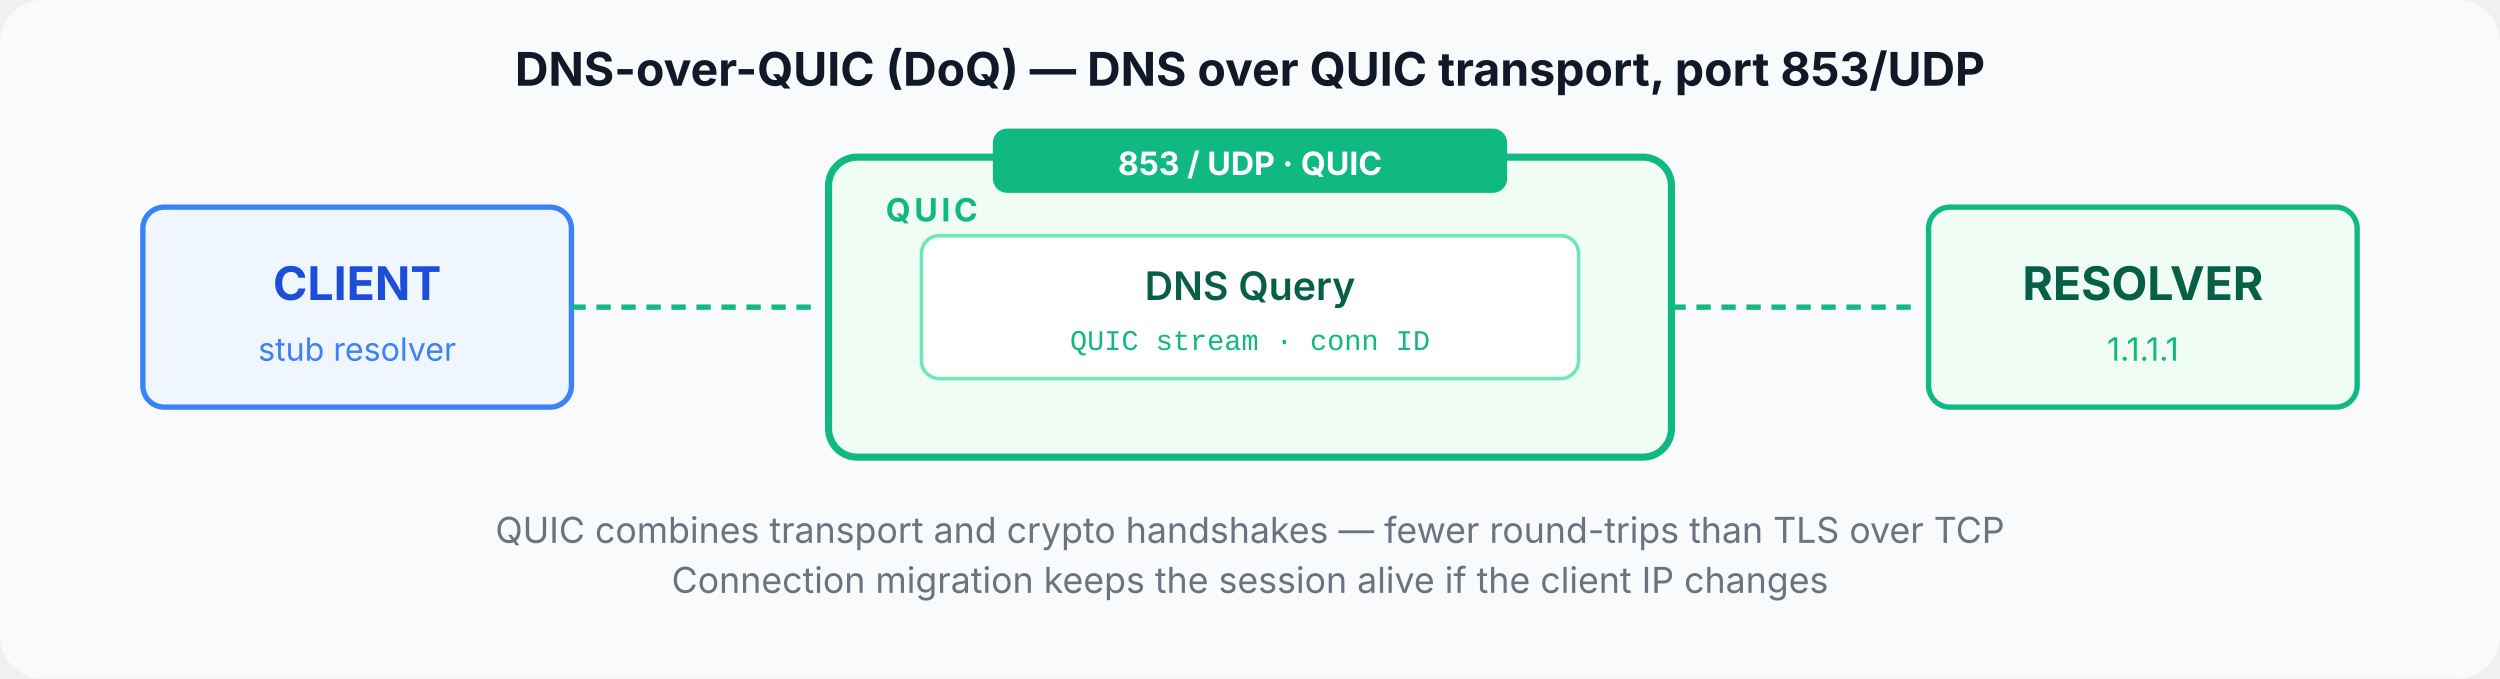
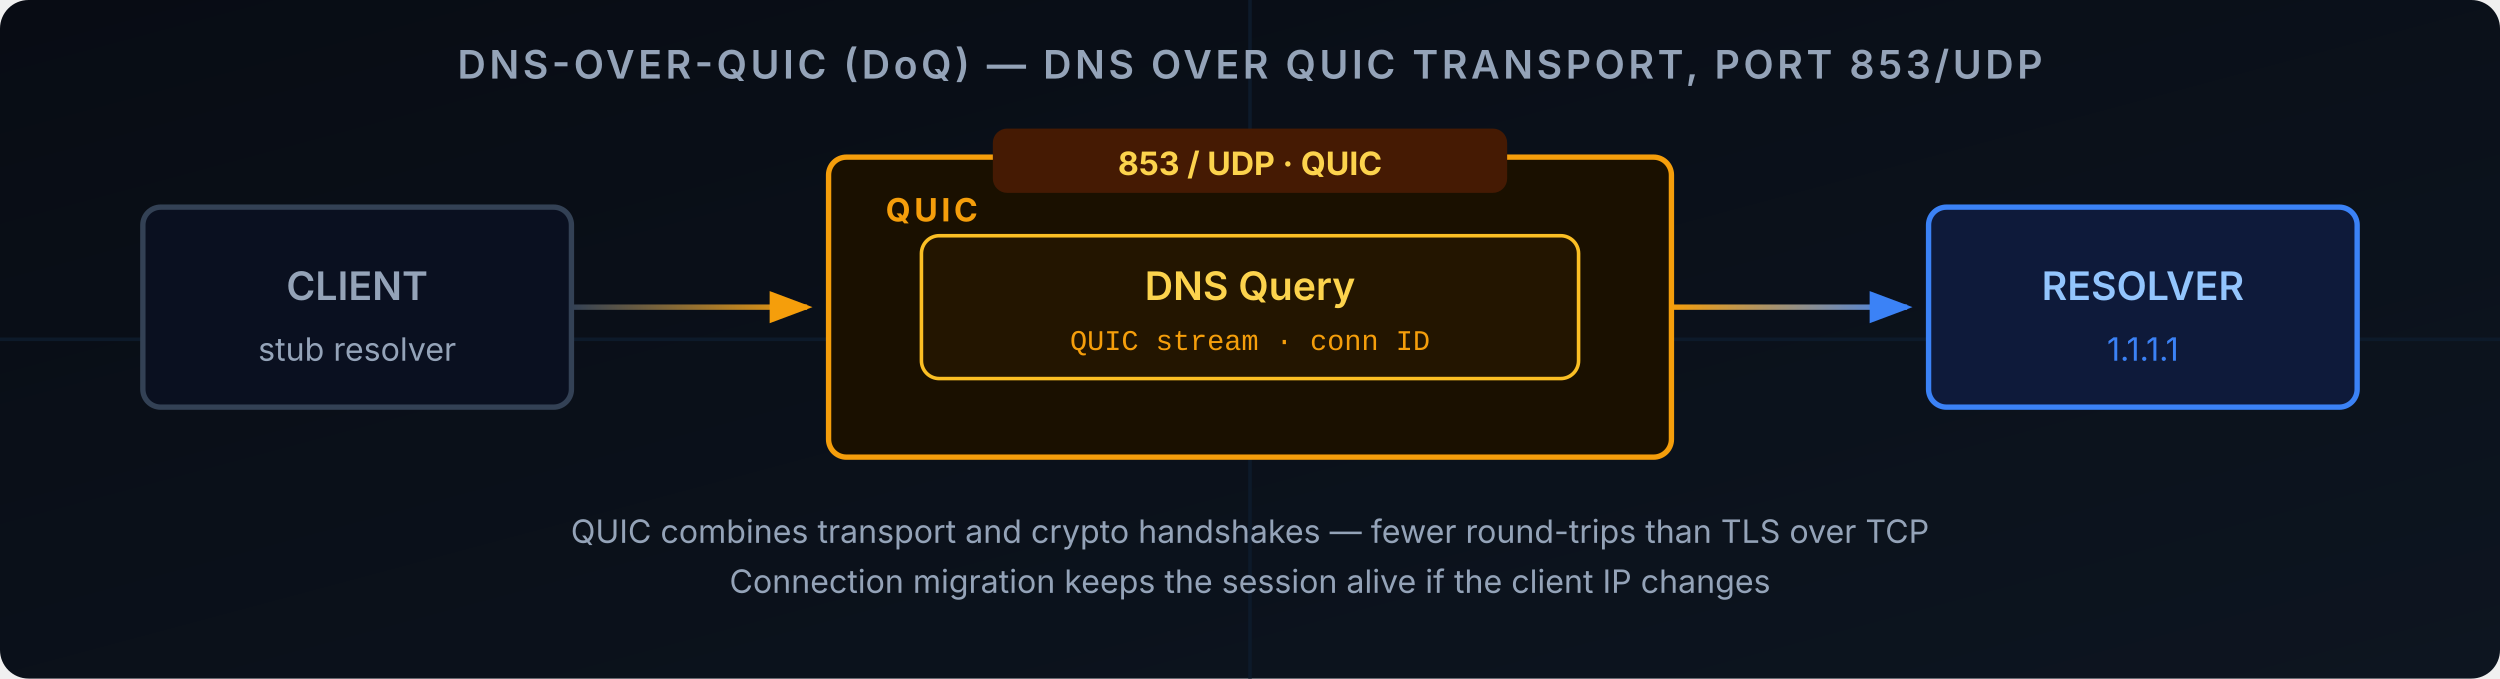
<svg xmlns="http://www.w3.org/2000/svg" viewBox="0 0 700 190" width="700" height="190" font-family="system-ui,-apple-system,BlinkMacSystemFont,'Segoe UI',sans-serif">
-   <rect width="700" height="190" fill="#f8fafc" rx="12" />
-   <text x="350" y="24" text-anchor="middle" font-size="13" font-weight="700" fill="#111827">DNS-over-QUIC (DoQ) — DNS over QUIC transport, port 853/UDP</text>
-   <rect x="40" y="58" width="120" height="56" fill="#eff6ff" stroke="#3b82f6" stroke-width="1.5" rx="6" />
-   <text x="100" y="84" text-anchor="middle" font-size="13" font-weight="700" fill="#1d4ed8">CLIENT</text>
-   <text x="100" y="101" text-anchor="middle" font-size="9" fill="#3b82f6">stub resolver</text>
-   <line x1="160" y1="86" x2="228" y2="86" stroke="#10b981" stroke-width="1.5" stroke-dasharray="4,3" />
-   <rect x="232" y="44" width="236" height="84" fill="#f0fdf4" stroke="#10b981" stroke-width="2" rx="8" />
-   <rect x="278" y="36" width="144" height="18" fill="#10b981" rx="4" />
-   <text x="350" y="49" text-anchor="middle" font-size="9" font-weight="700" fill="white">853 / UDP · QUIC</text>
-   <text x="248" y="62" font-size="9" font-weight="700" fill="#10b981" letter-spacing="1">QUIC</text>
-   <rect x="258" y="66" width="184" height="40" fill="white" stroke="#6ee7b7" stroke-width="1" rx="5" />
-   <text x="350" y="84" text-anchor="middle" font-size="11" font-weight="600" fill="#065f46">DNS Query</text>
-   <text x="350" y="98" text-anchor="middle" font-size="8" fill="#10b981" font-family="'Courier New',monospace">QUIC stream · conn ID</text>
-   <line x1="468" y1="86" x2="536" y2="86" stroke="#10b981" stroke-width="1.5" stroke-dasharray="4,3" />
-   <rect x="540" y="58" width="120" height="56" fill="#f0fdf4" stroke="#10b981" stroke-width="1.5" rx="6" />
-   <text x="600" y="84" text-anchor="middle" font-size="13" font-weight="700" fill="#065f46">RESOLVER</text>
-   <text x="600" y="101" text-anchor="middle" font-size="9" fill="#10b981">1.1.1.1</text>
-   <text x="350" y="152" text-anchor="middle" font-size="10" fill="#6b7280">QUIC combines transport and crypto handshakes — fewer round-trips than TLS over TCP</text>
-   <text x="350" y="166" text-anchor="middle" font-size="10" fill="#6b7280">Connection migration keeps the session alive if the client IP changes</text>
+   <defs>
+     <linearGradient id="bg" x1="0" y1="0" x2="1" y2="1">
+       <stop offset="0%" stop-color="#080c14" />
+       <stop offset="100%" stop-color="#0d1520" />
+     </linearGradient>
+     <linearGradient id="arrowLeft" x1="160" y1="86" x2="228" y2="86" gradientUnits="userSpaceOnUse">
+       <stop offset="0%" stop-color="#334155" />
+       <stop offset="100%" stop-color="#f59e0b" />
+     </linearGradient>
+     <linearGradient id="arrowRight" x1="468" y1="86" x2="536" y2="86" gradientUnits="userSpaceOnUse">
+       <stop offset="0%" stop-color="#f59e0b" />
+       <stop offset="100%" stop-color="#3b82f6" />
+     </linearGradient>
+     <marker id="arrowheadLeft" markerWidth="8" markerHeight="6" refX="7" refY="3" orient="auto">
+       <path d="M0,0 L8,3 L0,6 Z" fill="#f59e0b" />
+     </marker>
+     <marker id="arrowheadRight" markerWidth="8" markerHeight="6" refX="7" refY="3" orient="auto">
+       <path d="M0,0 L8,3 L0,6 Z" fill="#3b82f6" />
+     </marker>
+   </defs>
+   <rect width="700" height="190" fill="url(#bg)" rx="8" />
+   <line x1="0" y1="95" x2="700" y2="95" stroke="#0d1a2a" stroke-width="1" />
+   <line x1="350" y1="0" x2="350" y2="190" stroke="#0d1a2a" stroke-width="1" />
+   <text x="350" y="22" text-anchor="middle" font-size="11" font-weight="600" fill="#94a3b8" letter-spacing="1">DNS-OVER-QUIC (DoQ) — DNS OVER QUIC TRANSPORT, PORT 853/UDP</text>
+   <rect x="40" y="58" width="120" height="56" fill="#0a1020" stroke="#334155" stroke-width="1.5" rx="5" />
+   <text x="100" y="84" text-anchor="middle" font-size="11" font-weight="600" fill="#94a3b8">CLIENT</text>
+   <text x="100" y="101" text-anchor="middle" font-size="9" fill="#94a3b8">stub resolver</text>
+   <line x1="160" y1="86" x2="226" y2="86" stroke="url(#arrowLeft)" stroke-width="1.5" marker-end="url(#arrowheadLeft)" />
+   <rect x="232" y="44" width="236" height="84" fill="#1a1000" stroke="#f59e0b" stroke-width="1.5" rx="5" />
+   <rect x="278" y="36" width="144" height="18" fill="#451a03" rx="4" />
+   <text x="350" y="49" text-anchor="middle" font-size="9" font-weight="700" fill="#fcd34d">853 / UDP · QUIC</text>
+   <text x="248" y="62" font-size="9" font-weight="700" fill="#f59e0b" letter-spacing="1">QUIC</text>
+   <rect x="258" y="66" width="184" height="40" fill="#231500" stroke="#fbbf24" stroke-width="1" rx="5" />
+   <text x="350" y="84" text-anchor="middle" font-size="11" font-weight="600" fill="#fcd34d">DNS Query</text>
+   <text x="350" y="98" text-anchor="middle" font-size="8" fill="#f59e0b" font-family="'Courier New',monospace">QUIC stream · conn ID</text>
+   <line x1="468" y1="86" x2="534" y2="86" stroke="url(#arrowRight)" stroke-width="1.5" marker-end="url(#arrowheadRight)" />
+   <rect x="540" y="58" width="120" height="56" fill="#0e1a3a" stroke="#3b82f6" stroke-width="1.5" rx="5" />
+   <text x="600" y="84" text-anchor="middle" font-size="11" font-weight="600" fill="#93c5fd">RESOLVER</text>
+   <text x="600" y="101" text-anchor="middle" font-size="9" fill="#3b82f6">1.1.1.1</text>
+   <text x="350" y="152" text-anchor="middle" font-size="9" fill="#94a3b8">QUIC combines transport and crypto handshakes — fewer round-trips than TLS over TCP</text>
+   <text x="350" y="166" text-anchor="middle" font-size="9" fill="#94a3b8">Connection migration keeps the session alive if the client IP changes</text>
</svg>
